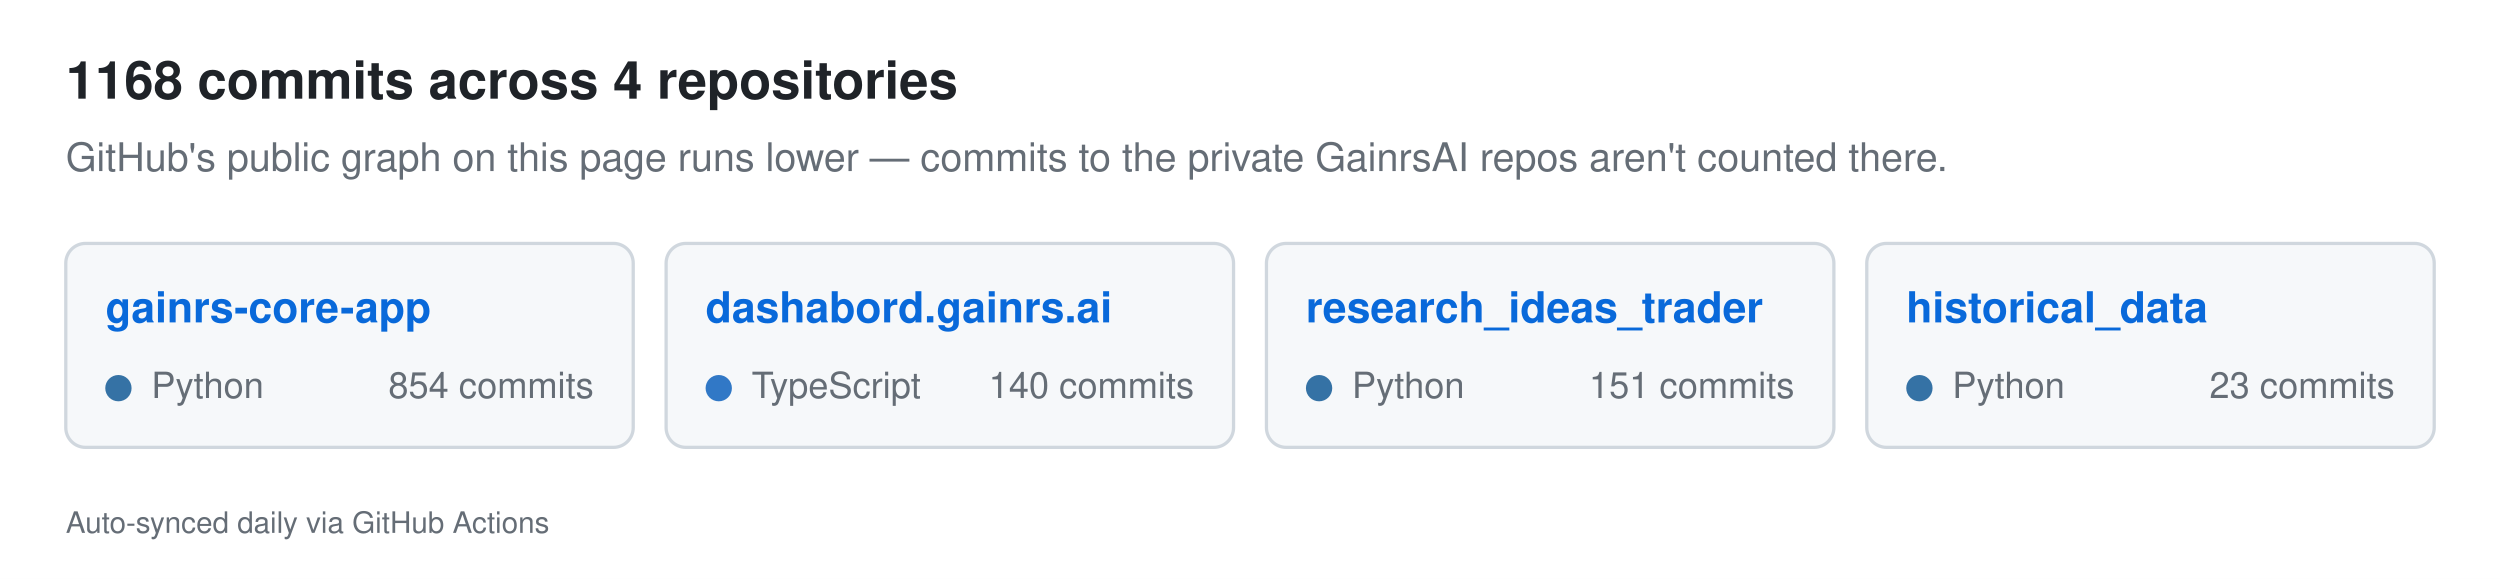
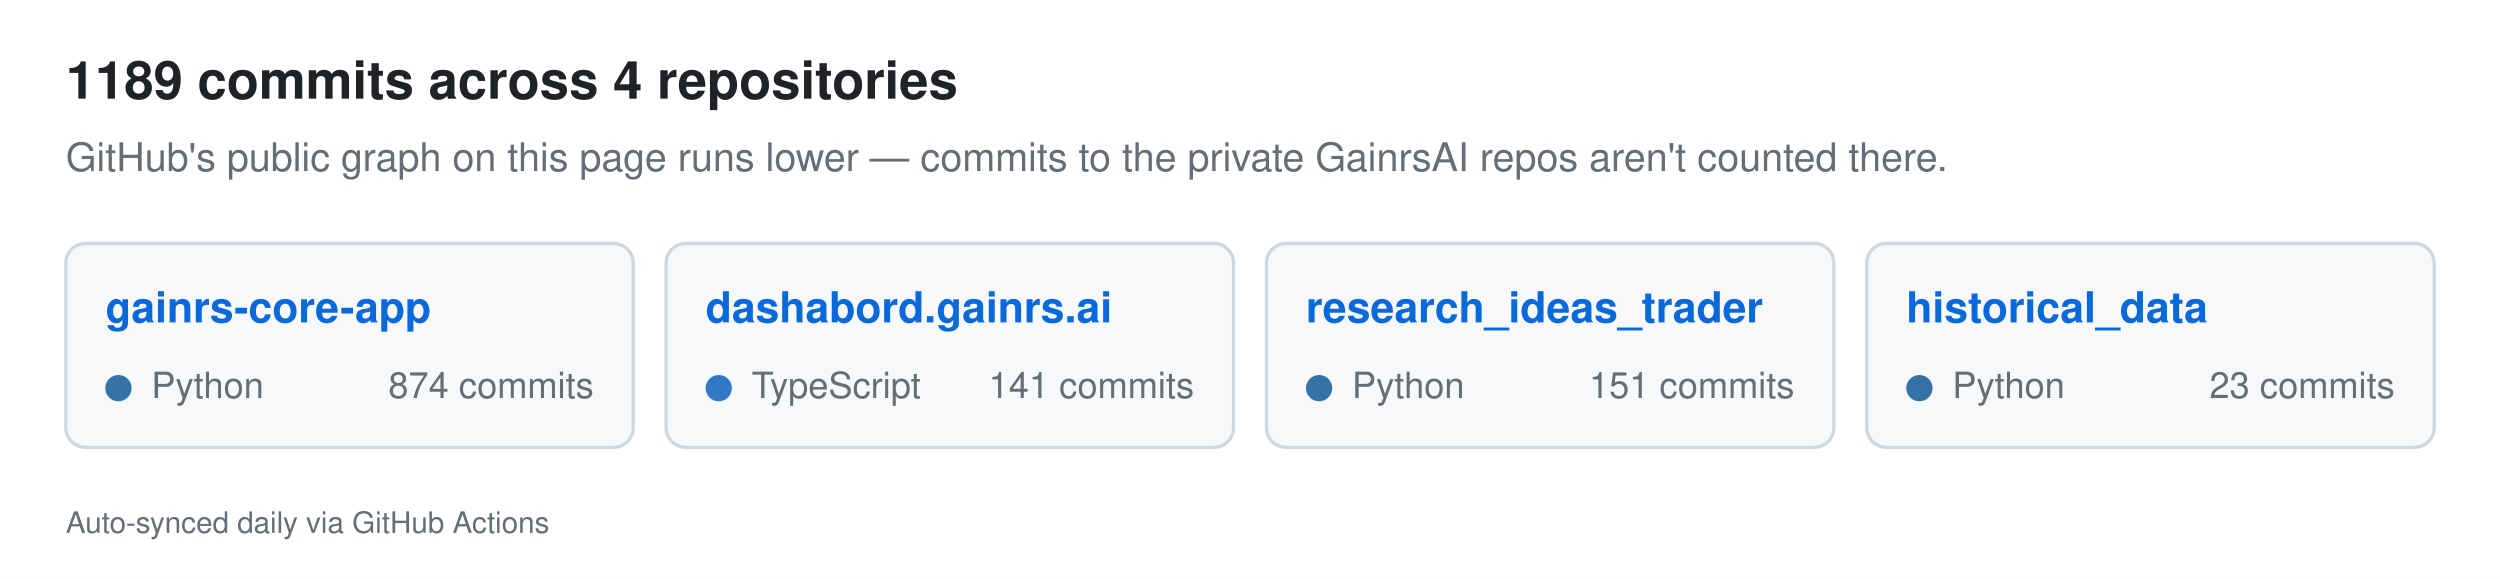
- <svg xmlns="http://www.w3.org/2000/svg" width="760" height="176" viewBox="0 0 760 176" font-family="-apple-system, BlinkMacSystemFont, 'Segoe UI', Helvetica, Arial, sans-serif" role="img" aria-label="1168 commits across 4 repositories">
+ <svg xmlns="http://www.w3.org/2000/svg" width="760" height="176" viewBox="0 0 760 176" font-family="-apple-system, BlinkMacSystemFont, 'Segoe UI', Helvetica, Arial, sans-serif" role="img" aria-label="1189 commits across 4 repositories">
  <rect width="760" height="176" fill="#ffffff" />
-   <text x="20" y="30" font-size="16" font-weight="600" fill="#1f2328">1168 commits across 4 repositories</text>
+   <text x="20" y="30" font-size="16" font-weight="600" fill="#1f2328">1189 commits across 4 repositories</text>
  <text x="20" y="52" font-size="12" fill="#656d76">GitHub's public graph on this page runs lower — commits to the private GainrsAI repos aren't counted there.</text>
  <rect x="20.0" y="74" width="172.5" height="62" rx="6" fill="#f6f8fa" stroke="#d0d7de" />
  <text x="32.0" y="98" font-size="13" font-weight="600" fill="#0969da">gainrs-core-app</text>
  <circle cx="36.0" cy="118" r="4" fill="#3572A5" />
  <text x="46.0" y="121" font-size="11" fill="#656d76">Python</text>
-   <text x="180.5" y="121" font-size="11" fill="#656d76" text-anchor="end">854 commits</text>
+   <text x="180.5" y="121" font-size="11" fill="#656d76" text-anchor="end">874 commits</text>
  <rect x="202.5" y="74" width="172.5" height="62" rx="6" fill="#f6f8fa" stroke="#d0d7de" />
  <text x="214.5" y="98" font-size="13" font-weight="600" fill="#0969da">dashabord.gainrs.ai</text>
  <circle cx="218.5" cy="118" r="4" fill="#3178c6" />
  <text x="228.5" y="121" font-size="11" fill="#656d76">TypeScript</text>
-   <text x="363.0" y="121" font-size="11" fill="#656d76" text-anchor="end">140 commits</text>
+   <text x="363.0" y="121" font-size="11" fill="#656d76" text-anchor="end">141 commits</text>
  <rect x="385.0" y="74" width="172.5" height="62" rx="6" fill="#f6f8fa" stroke="#d0d7de" />
  <text x="397.0" y="98" font-size="13" font-weight="600" fill="#0969da">research_ideas_trader</text>
  <circle cx="401.0" cy="118" r="4" fill="#3572A5" />
  <text x="411.0" y="121" font-size="11" fill="#656d76">Python</text>
  <text x="545.5" y="121" font-size="11" fill="#656d76" text-anchor="end">151 commits</text>
  <rect x="567.5" y="74" width="172.5" height="62" rx="6" fill="#f6f8fa" stroke="#d0d7de" />
  <text x="579.5" y="98" font-size="13" font-weight="600" fill="#0969da">historical_data</text>
  <circle cx="583.5" cy="118" r="4" fill="#3572A5" />
  <text x="593.5" y="121" font-size="11" fill="#656d76">Python</text>
  <text x="728.0" y="121" font-size="11" fill="#656d76" text-anchor="end">23 commits</text>
  <text x="20" y="162" font-size="9" fill="#656d76">Auto-synced daily via GitHub Actions</text>
</svg>
